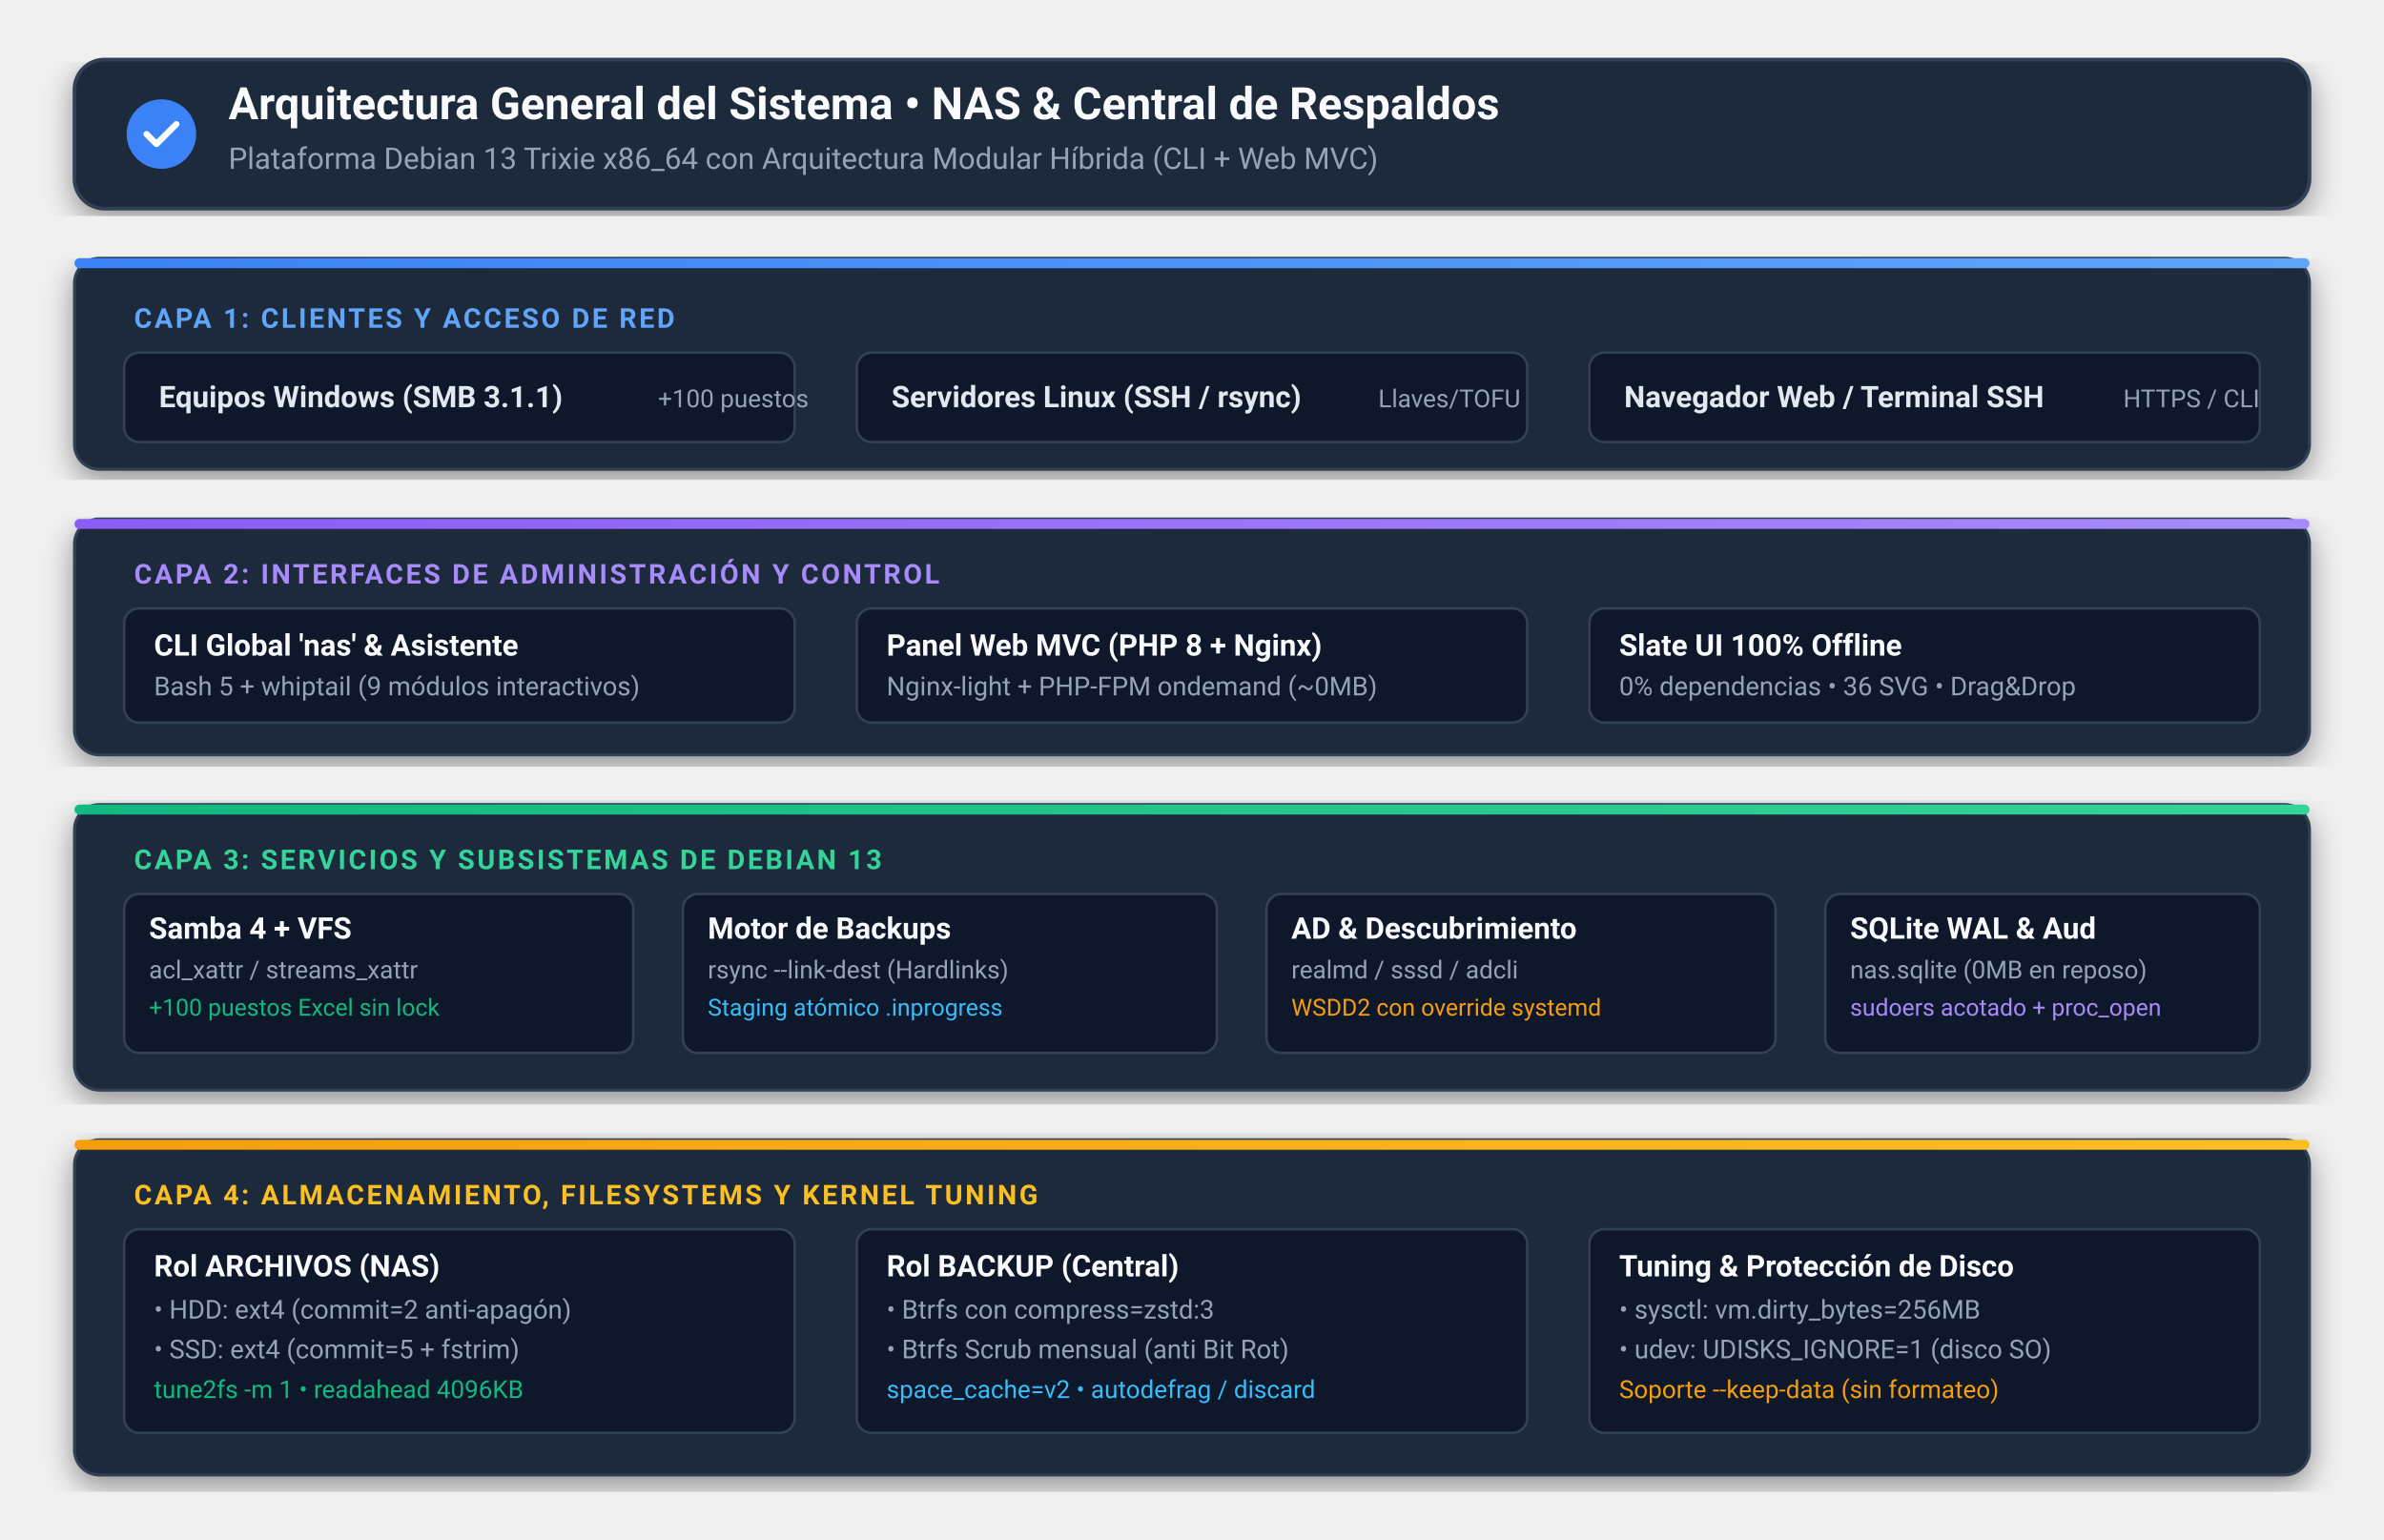
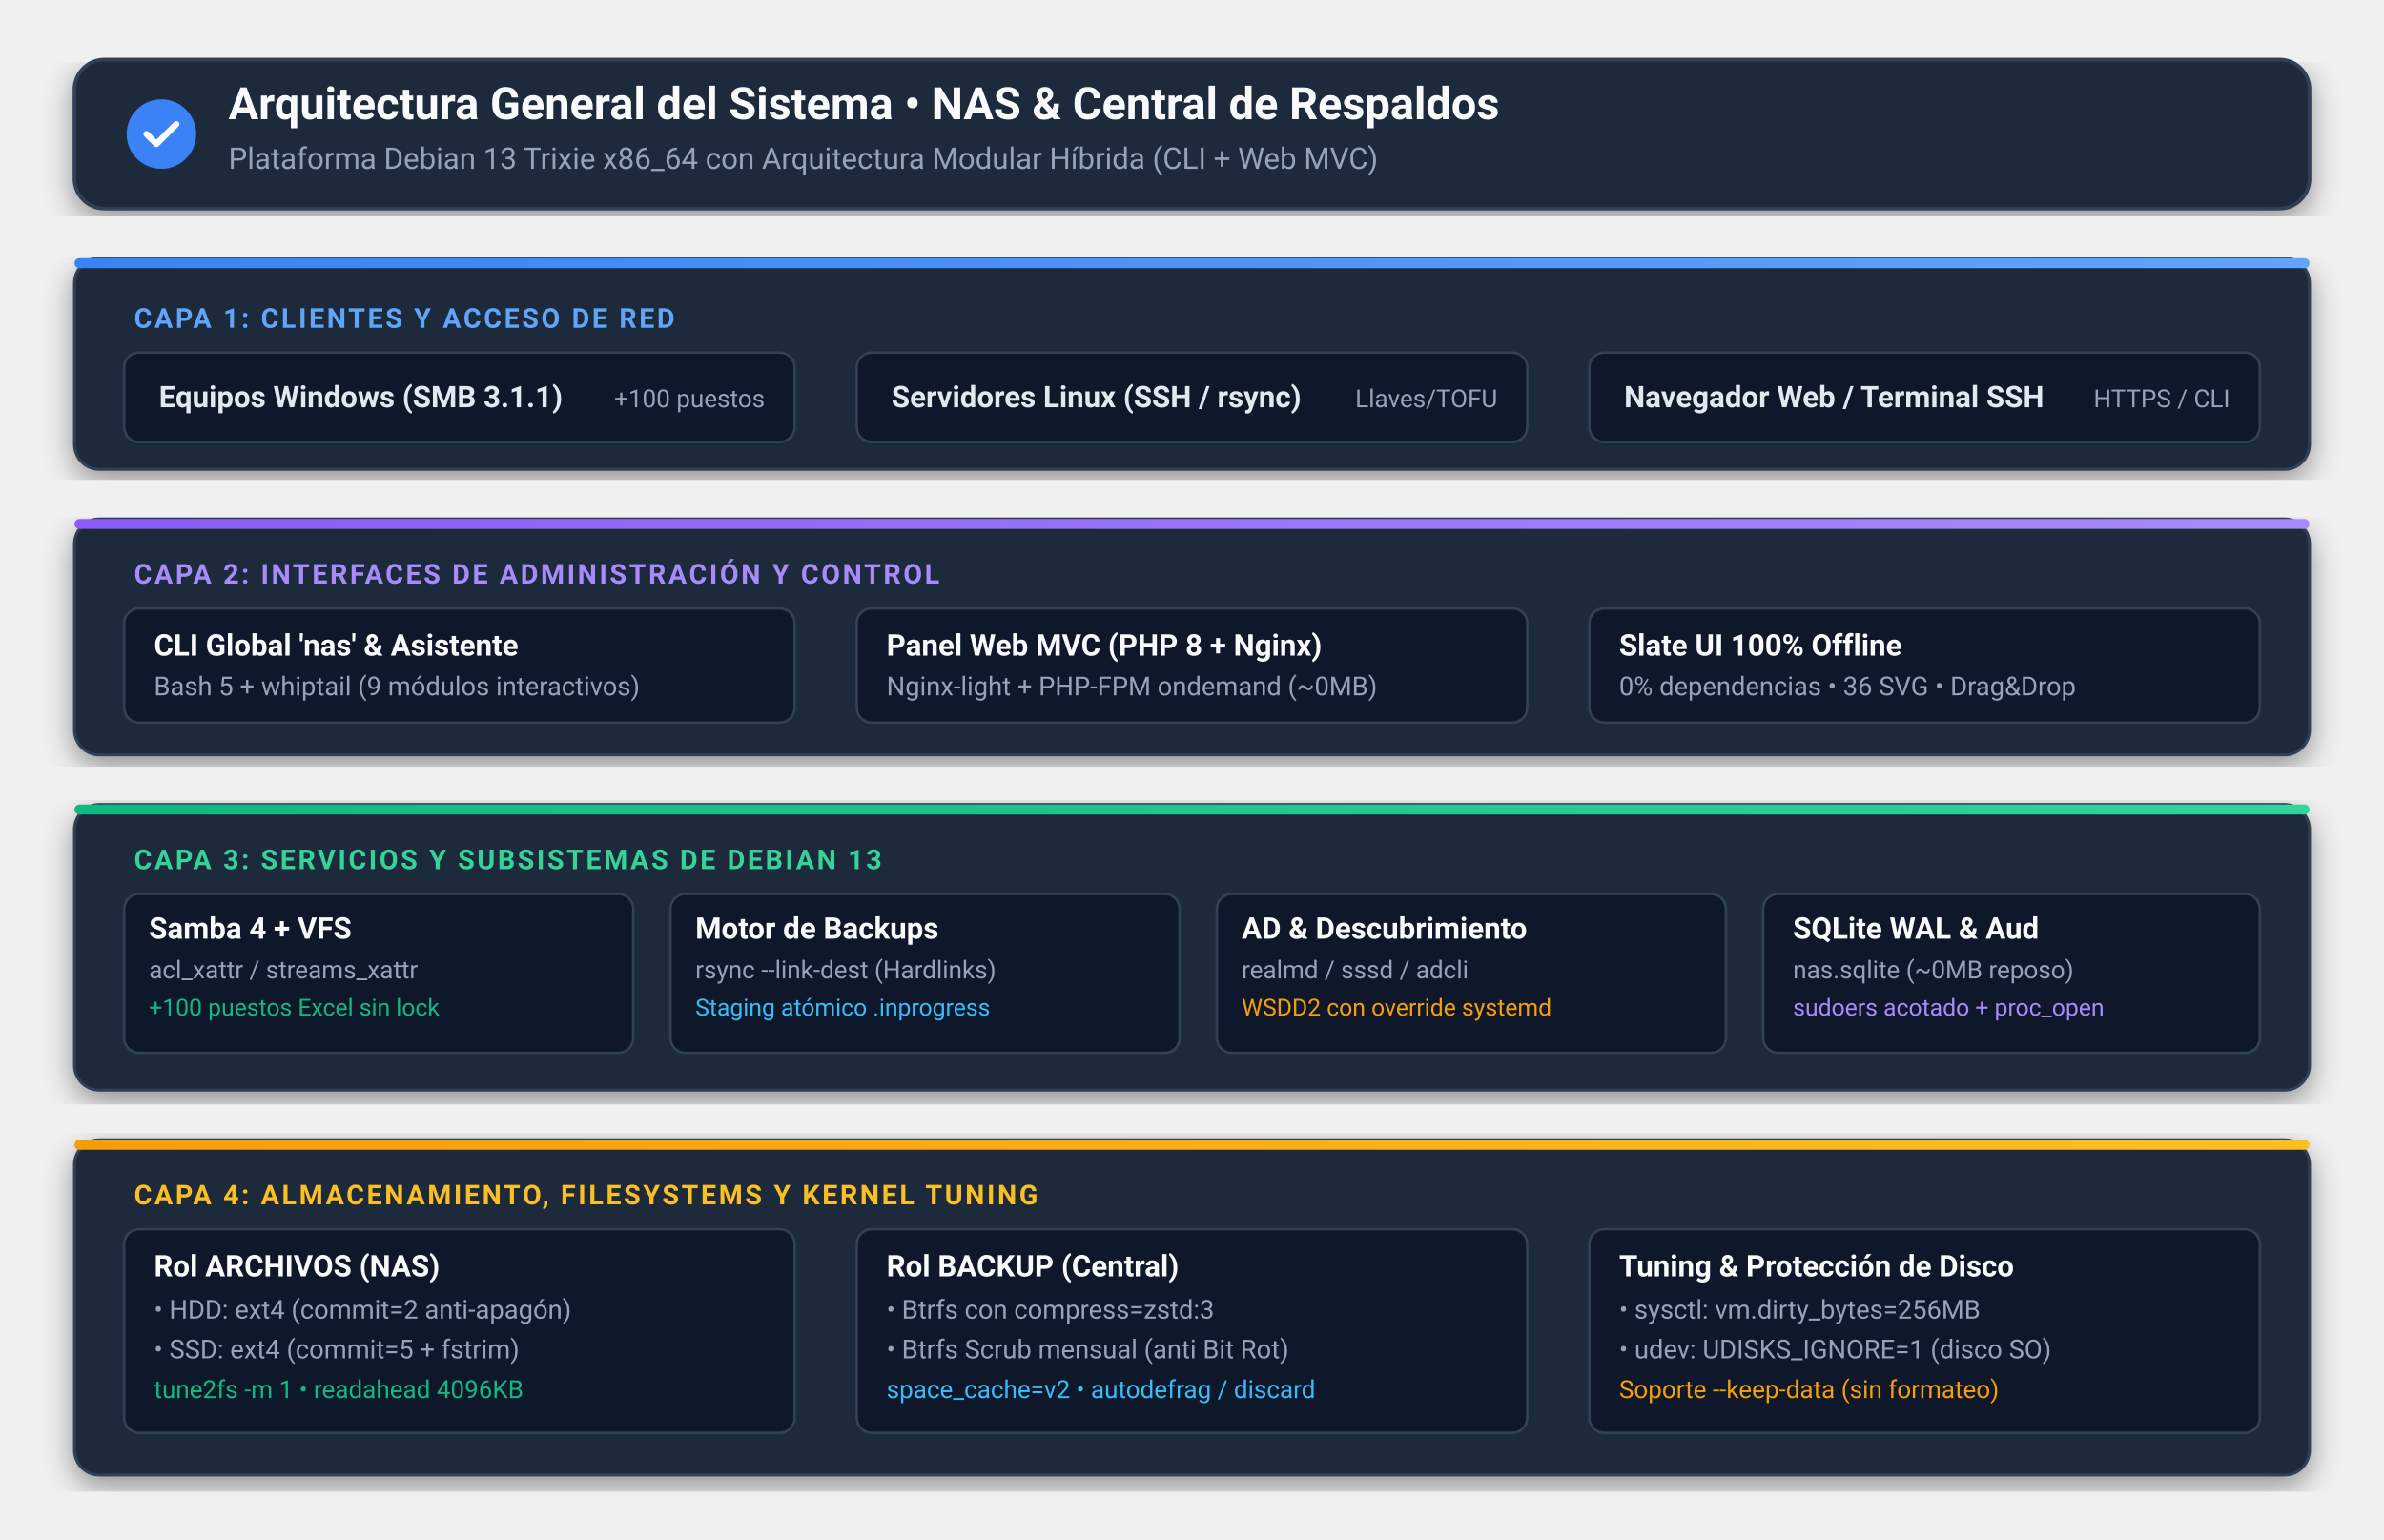
<svg xmlns="http://www.w3.org/2000/svg" viewBox="0 0 960 620" width="100%" height="100%" style="background:#0f172a; font-family:system-ui, -apple-system, 'Segoe UI', Roboto, Helvetica, Arial, sans-serif;">
  <defs>
    <linearGradient id="grad-blue" x1="0%" y1="0%" x2="100%" y2="100%">
      <stop offset="0%" stop-color="#1e293b" />
      <stop offset="100%" stop-color="#0f172a" />
    </linearGradient>
    <linearGradient id="accent-blue" x1="0%" y1="0%" x2="100%" y2="0%">
      <stop offset="0%" stop-color="#3b82f6" />
      <stop offset="100%" stop-color="#60a5fa" />
    </linearGradient>
    <linearGradient id="accent-green" x1="0%" y1="0%" x2="100%" y2="0%">
      <stop offset="0%" stop-color="#10b981" />
      <stop offset="100%" stop-color="#34d399" />
    </linearGradient>
    <linearGradient id="accent-purple" x1="0%" y1="0%" x2="100%" y2="0%">
      <stop offset="0%" stop-color="#8b5cf6" />
      <stop offset="100%" stop-color="#a78bfa" />
    </linearGradient>
    <linearGradient id="accent-amber" x1="0%" y1="0%" x2="100%" y2="0%">
      <stop offset="0%" stop-color="#f59e0b" />
      <stop offset="100%" stop-color="#fbbf24" />
    </linearGradient>
    <filter id="shadow" x="-5%" y="-5%" width="110%" height="110%">
      <feDropShadow dx="0" dy="4" stdDeviation="6" flood-color="#000000" flood-opacity="0.4" />
    </filter>
  </defs>
  <rect x="30" y="24" width="900" height="60" rx="12" fill="#1e293b" stroke="#334155" stroke-width="1.5" filter="url(#shadow)" />
  <circle cx="65" cy="54" r="14" fill="#3b82f6" />
  <path d="M59 54 L63 58 L71 50" fill="none" stroke="#ffffff" stroke-width="2.5" stroke-linecap="round" stroke-linejoin="round" />
  <text x="92" y="48" fill="#f8fafc" font-size="18" font-weight="700">Arquitectura General del Sistema • NAS &amp; Central de Respaldos</text>
  <text x="92" y="68" fill="#94a3b8" font-size="12">Plataforma Debian 13 Trixie x86_64 con Arquitectura Modular Híbrida (CLI + Web MVC)</text>
  <g transform="translate(30, 104)">
    <rect width="900" height="85" rx="10" fill="#1e293b" stroke="#334155" stroke-width="1.2" filter="url(#shadow)" />
    <rect x="0" y="0" width="900" height="4" rx="2" fill="url(#accent-blue)" />
    <text x="24" y="28" fill="#60a5fa" font-size="11" font-weight="700" letter-spacing="1">CAPA 1: CLIENTES Y ACCESO DE RED</text>
    <rect x="20" y="38" width="270" height="36" rx="6" fill="#0f172a" stroke="#334155" stroke-width="1" />
    <text x="34" y="60" fill="#e2e8f0" font-size="12" font-weight="600">Equipos Windows (SMB 3.1.1)</text>
-     <text x="235" y="60" fill="#94a3b8" font-size="10">+100 puestos</text>
+     <text x="278" y="60" text-anchor="end" fill="#94a3b8" font-size="10">+100 puestos</text>
    <rect x="315" y="38" width="270" height="36" rx="6" fill="#0f172a" stroke="#334155" stroke-width="1" />
    <text x="329" y="60" fill="#e2e8f0" font-size="12" font-weight="600">Servidores Linux (SSH / rsync)</text>
-     <text x="525" y="60" fill="#94a3b8" font-size="10">Llaves/TOFU</text>
+     <text x="573" y="60" text-anchor="end" fill="#94a3b8" font-size="10">Llaves/TOFU</text>
    <rect x="610" y="38" width="270" height="36" rx="6" fill="#0f172a" stroke="#334155" stroke-width="1" />
    <text x="624" y="60" fill="#e2e8f0" font-size="12" font-weight="600">Navegador Web / Terminal SSH</text>
-     <text x="825" y="60" fill="#94a3b8" font-size="10">HTTPS / CLI</text>
+     <text x="868" y="60" text-anchor="end" fill="#94a3b8" font-size="10">HTTPS / CLI</text>
  </g>
  <g transform="translate(30, 209)">
    <rect width="900" height="95" rx="10" fill="#1e293b" stroke="#334155" stroke-width="1.2" filter="url(#shadow)" />
    <rect x="0" y="0" width="900" height="4" rx="2" fill="url(#accent-purple)" />
    <text x="24" y="26" fill="#a78bfa" font-size="11" font-weight="700" letter-spacing="1">CAPA 2: INTERFACES DE ADMINISTRACIÓN Y CONTROL</text>
    <rect x="20" y="36" width="270" height="46" rx="6" fill="#0f172a" stroke="#334155" stroke-width="1" />
    <text x="32" y="55" fill="#f8fafc" font-size="12" font-weight="600">CLI Global 'nas' &amp; Asistente</text>
    <text x="32" y="71" fill="#94a3b8" font-size="10.5">Bash 5 + whiptail (9 módulos interactivos)</text>
    <rect x="315" y="36" width="270" height="46" rx="6" fill="#0f172a" stroke="#334155" stroke-width="1" />
    <text x="327" y="55" fill="#f8fafc" font-size="12" font-weight="600">Panel Web MVC (PHP 8 + Nginx)</text>
    <text x="327" y="71" fill="#94a3b8" font-size="10.5">Nginx-light + PHP-FPM ondemand (~0MB)</text>
    <rect x="610" y="36" width="270" height="46" rx="6" fill="#0f172a" stroke="#334155" stroke-width="1" />
    <text x="622" y="55" fill="#f8fafc" font-size="12" font-weight="600">Slate UI 100% Offline</text>
    <text x="622" y="71" fill="#94a3b8" font-size="10.5">0% dependencias • 36 SVG • Drag&amp;Drop</text>
  </g>
  <g transform="translate(30, 324)">
    <rect width="900" height="115" rx="10" fill="#1e293b" stroke="#334155" stroke-width="1.2" filter="url(#shadow)" />
    <rect x="0" y="0" width="900" height="4" rx="2" fill="url(#accent-green)" />
    <text x="24" y="26" fill="#34d399" font-size="11" font-weight="700" letter-spacing="1">CAPA 3: SERVICIOS Y SUBSISTEMAS DE DEBIAN 13</text>
    <rect x="20" y="36" width="205" height="64" rx="6" fill="#0f172a" stroke="#334155" stroke-width="1" />
    <text x="30" y="54" fill="#f8fafc" font-size="12" font-weight="600">Samba 4 + VFS</text>
    <text x="30" y="70" fill="#94a3b8" font-size="10">acl_xattr / streams_xattr</text>
    <text x="30" y="85" fill="#10b981" font-size="9.5">+100 puestos Excel sin lock</text>
-     <rect x="245" y="36" width="215" height="64" rx="6" fill="#0f172a" stroke="#334155" stroke-width="1" />
-     <text x="255" y="54" fill="#f8fafc" font-size="12" font-weight="600">Motor de Backups</text>
-     <text x="255" y="70" fill="#94a3b8" font-size="10">rsync --link-dest (Hardlinks)</text>
-     <text x="255" y="85" fill="#38bdf8" font-size="9.5">Staging atómico .inprogress</text>
-     <rect x="480" y="36" width="205" height="64" rx="6" fill="#0f172a" stroke="#334155" stroke-width="1" />
-     <text x="490" y="54" fill="#f8fafc" font-size="12" font-weight="600">AD &amp; Descubrimiento</text>
-     <text x="490" y="70" fill="#94a3b8" font-size="10">realmd / sssd / adcli</text>
-     <text x="490" y="85" fill="#f59e0b" font-size="9.5">WSDD2 con override systemd</text>
-     <rect x="705" y="36" width="175" height="64" rx="6" fill="#0f172a" stroke="#334155" stroke-width="1" />
-     <text x="715" y="54" fill="#f8fafc" font-size="12" font-weight="600">SQLite WAL &amp; Aud</text>
-     <text x="715" y="70" fill="#94a3b8" font-size="10">nas.sqlite (0MB en reposo)</text>
-     <text x="715" y="85" fill="#a78bfa" font-size="9.5">sudoers acotado + proc_open</text>
+     <rect x="240" y="36" width="205" height="64" rx="6" fill="#0f172a" stroke="#334155" stroke-width="1" />
+     <text x="250" y="54" fill="#f8fafc" font-size="12" font-weight="600">Motor de Backups</text>
+     <text x="250" y="70" fill="#94a3b8" font-size="10">rsync --link-dest (Hardlinks)</text>
+     <text x="250" y="85" fill="#38bdf8" font-size="9.5">Staging atómico .inprogress</text>
+     <rect x="460" y="36" width="205" height="64" rx="6" fill="#0f172a" stroke="#334155" stroke-width="1" />
+     <text x="470" y="54" fill="#f8fafc" font-size="12" font-weight="600">AD &amp; Descubrimiento</text>
+     <text x="470" y="70" fill="#94a3b8" font-size="10">realmd / sssd / adcli</text>
+     <text x="470" y="85" fill="#f59e0b" font-size="9.5">WSDD2 con override systemd</text>
+     <rect x="680" y="36" width="200" height="64" rx="6" fill="#0f172a" stroke="#334155" stroke-width="1" />
+     <text x="692" y="54" fill="#f8fafc" font-size="12" font-weight="600">SQLite WAL &amp; Aud</text>
+     <text x="692" y="70" fill="#94a3b8" font-size="10">nas.sqlite (~0MB reposo)</text>
+     <text x="692" y="85" fill="#a78bfa" font-size="9.5">sudoers acotado + proc_open</text>
  </g>
  <g transform="translate(30, 459)">
    <rect width="900" height="135" rx="10" fill="#1e293b" stroke="#334155" stroke-width="1.2" filter="url(#shadow)" />
    <rect x="0" y="0" width="900" height="4" rx="2" fill="url(#accent-amber)" />
    <text x="24" y="26" fill="#fbbf24" font-size="11" font-weight="700" letter-spacing="1">CAPA 4: ALMACENAMIENTO, FILESYSTEMS Y KERNEL TUNING</text>
    <rect x="20" y="36" width="270" height="82" rx="6" fill="#0f172a" stroke="#334155" stroke-width="1" />
    <text x="32" y="55" fill="#f8fafc" font-size="12" font-weight="700">Rol ARCHIVOS (NAS)</text>
    <text x="32" y="72" fill="#94a3b8" font-size="10.5">• HDD: ext4 (commit=2 anti-apagón)</text>
    <text x="32" y="88" fill="#94a3b8" font-size="10.5">• SSD: ext4 (commit=5 + fstrim)</text>
    <text x="32" y="104" fill="#10b981" font-size="10">tune2fs -m 1 • readahead 4096KB</text>
    <rect x="315" y="36" width="270" height="82" rx="6" fill="#0f172a" stroke="#334155" stroke-width="1" />
    <text x="327" y="55" fill="#f8fafc" font-size="12" font-weight="700">Rol BACKUP (Central)</text>
    <text x="327" y="72" fill="#94a3b8" font-size="10.5">• Btrfs con compress=zstd:3</text>
    <text x="327" y="88" fill="#94a3b8" font-size="10.5">• Btrfs Scrub mensual (anti Bit Rot)</text>
    <text x="327" y="104" fill="#38bdf8" font-size="10">space_cache=v2 • autodefrag / discard</text>
    <rect x="610" y="36" width="270" height="82" rx="6" fill="#0f172a" stroke="#334155" stroke-width="1" />
    <text x="622" y="55" fill="#f8fafc" font-size="12" font-weight="700">Tuning &amp; Protección de Disco</text>
    <text x="622" y="72" fill="#94a3b8" font-size="10.5">• sysctl: vm.dirty_bytes=256MB</text>
    <text x="622" y="88" fill="#94a3b8" font-size="10.5">• udev: UDISKS_IGNORE=1 (disco SO)</text>
    <text x="622" y="104" fill="#f59e0b" font-size="10">Soporte --keep-data (sin formateo)</text>
  </g>
</svg>
